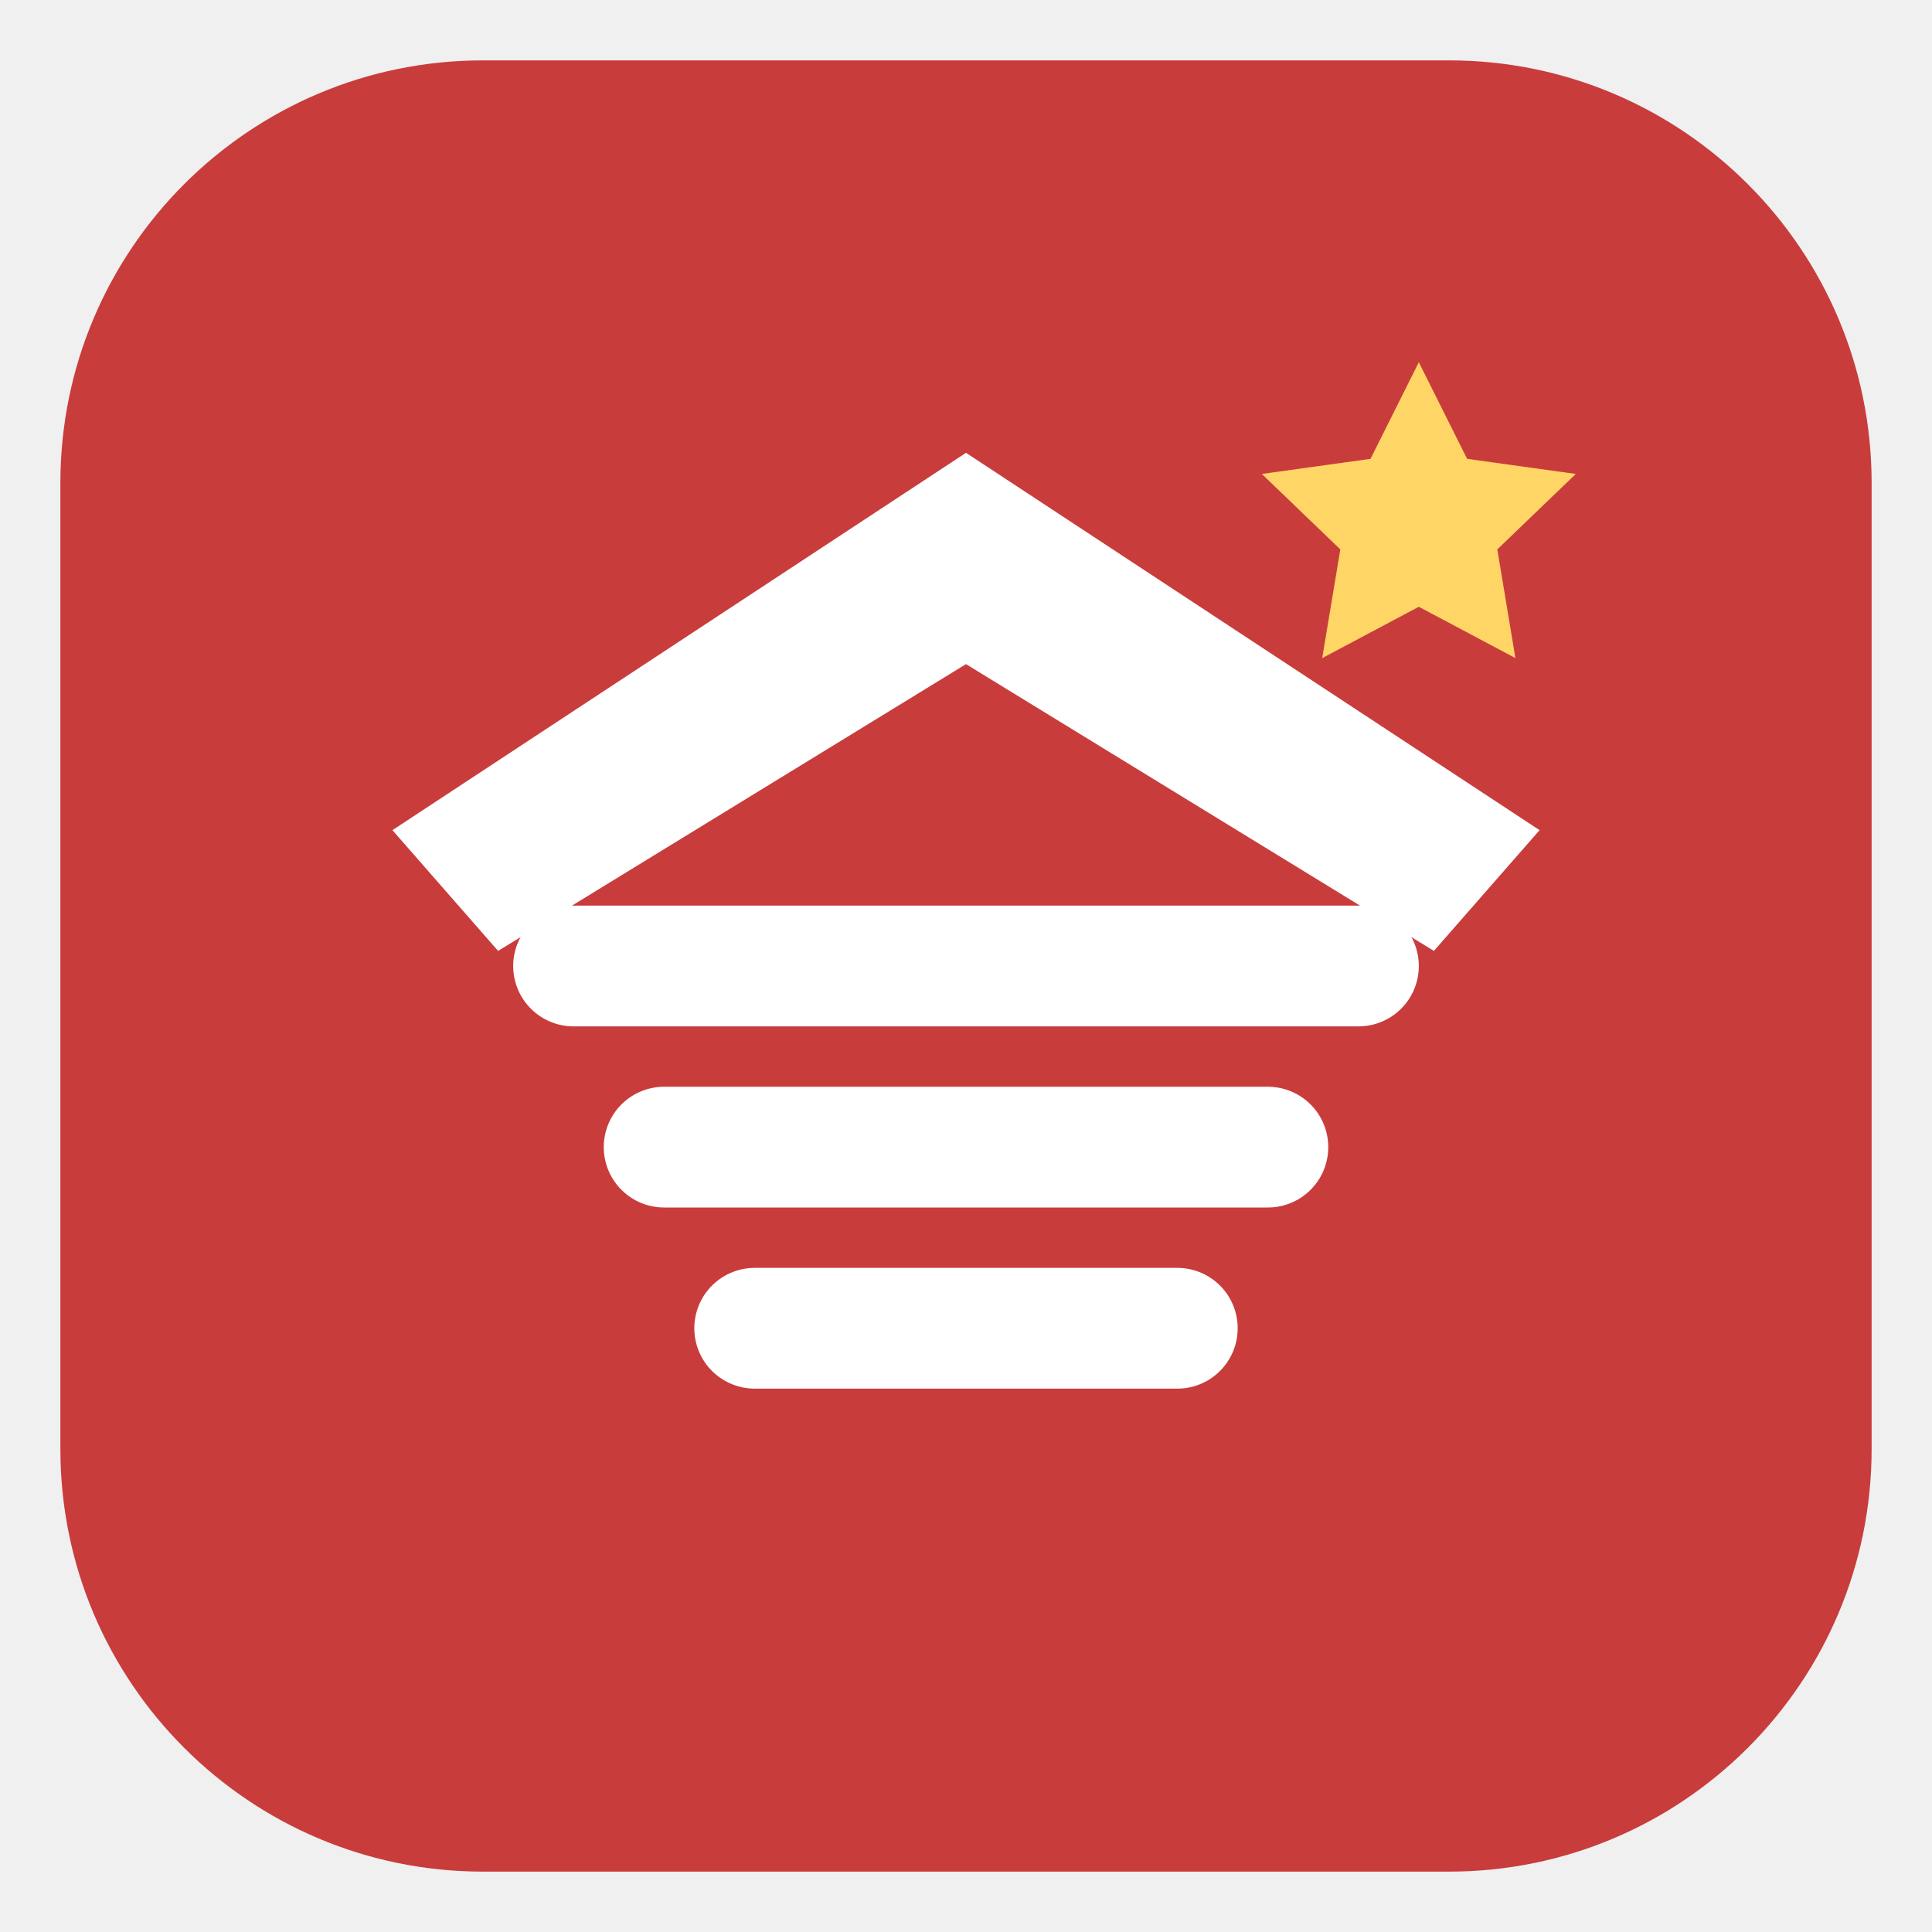
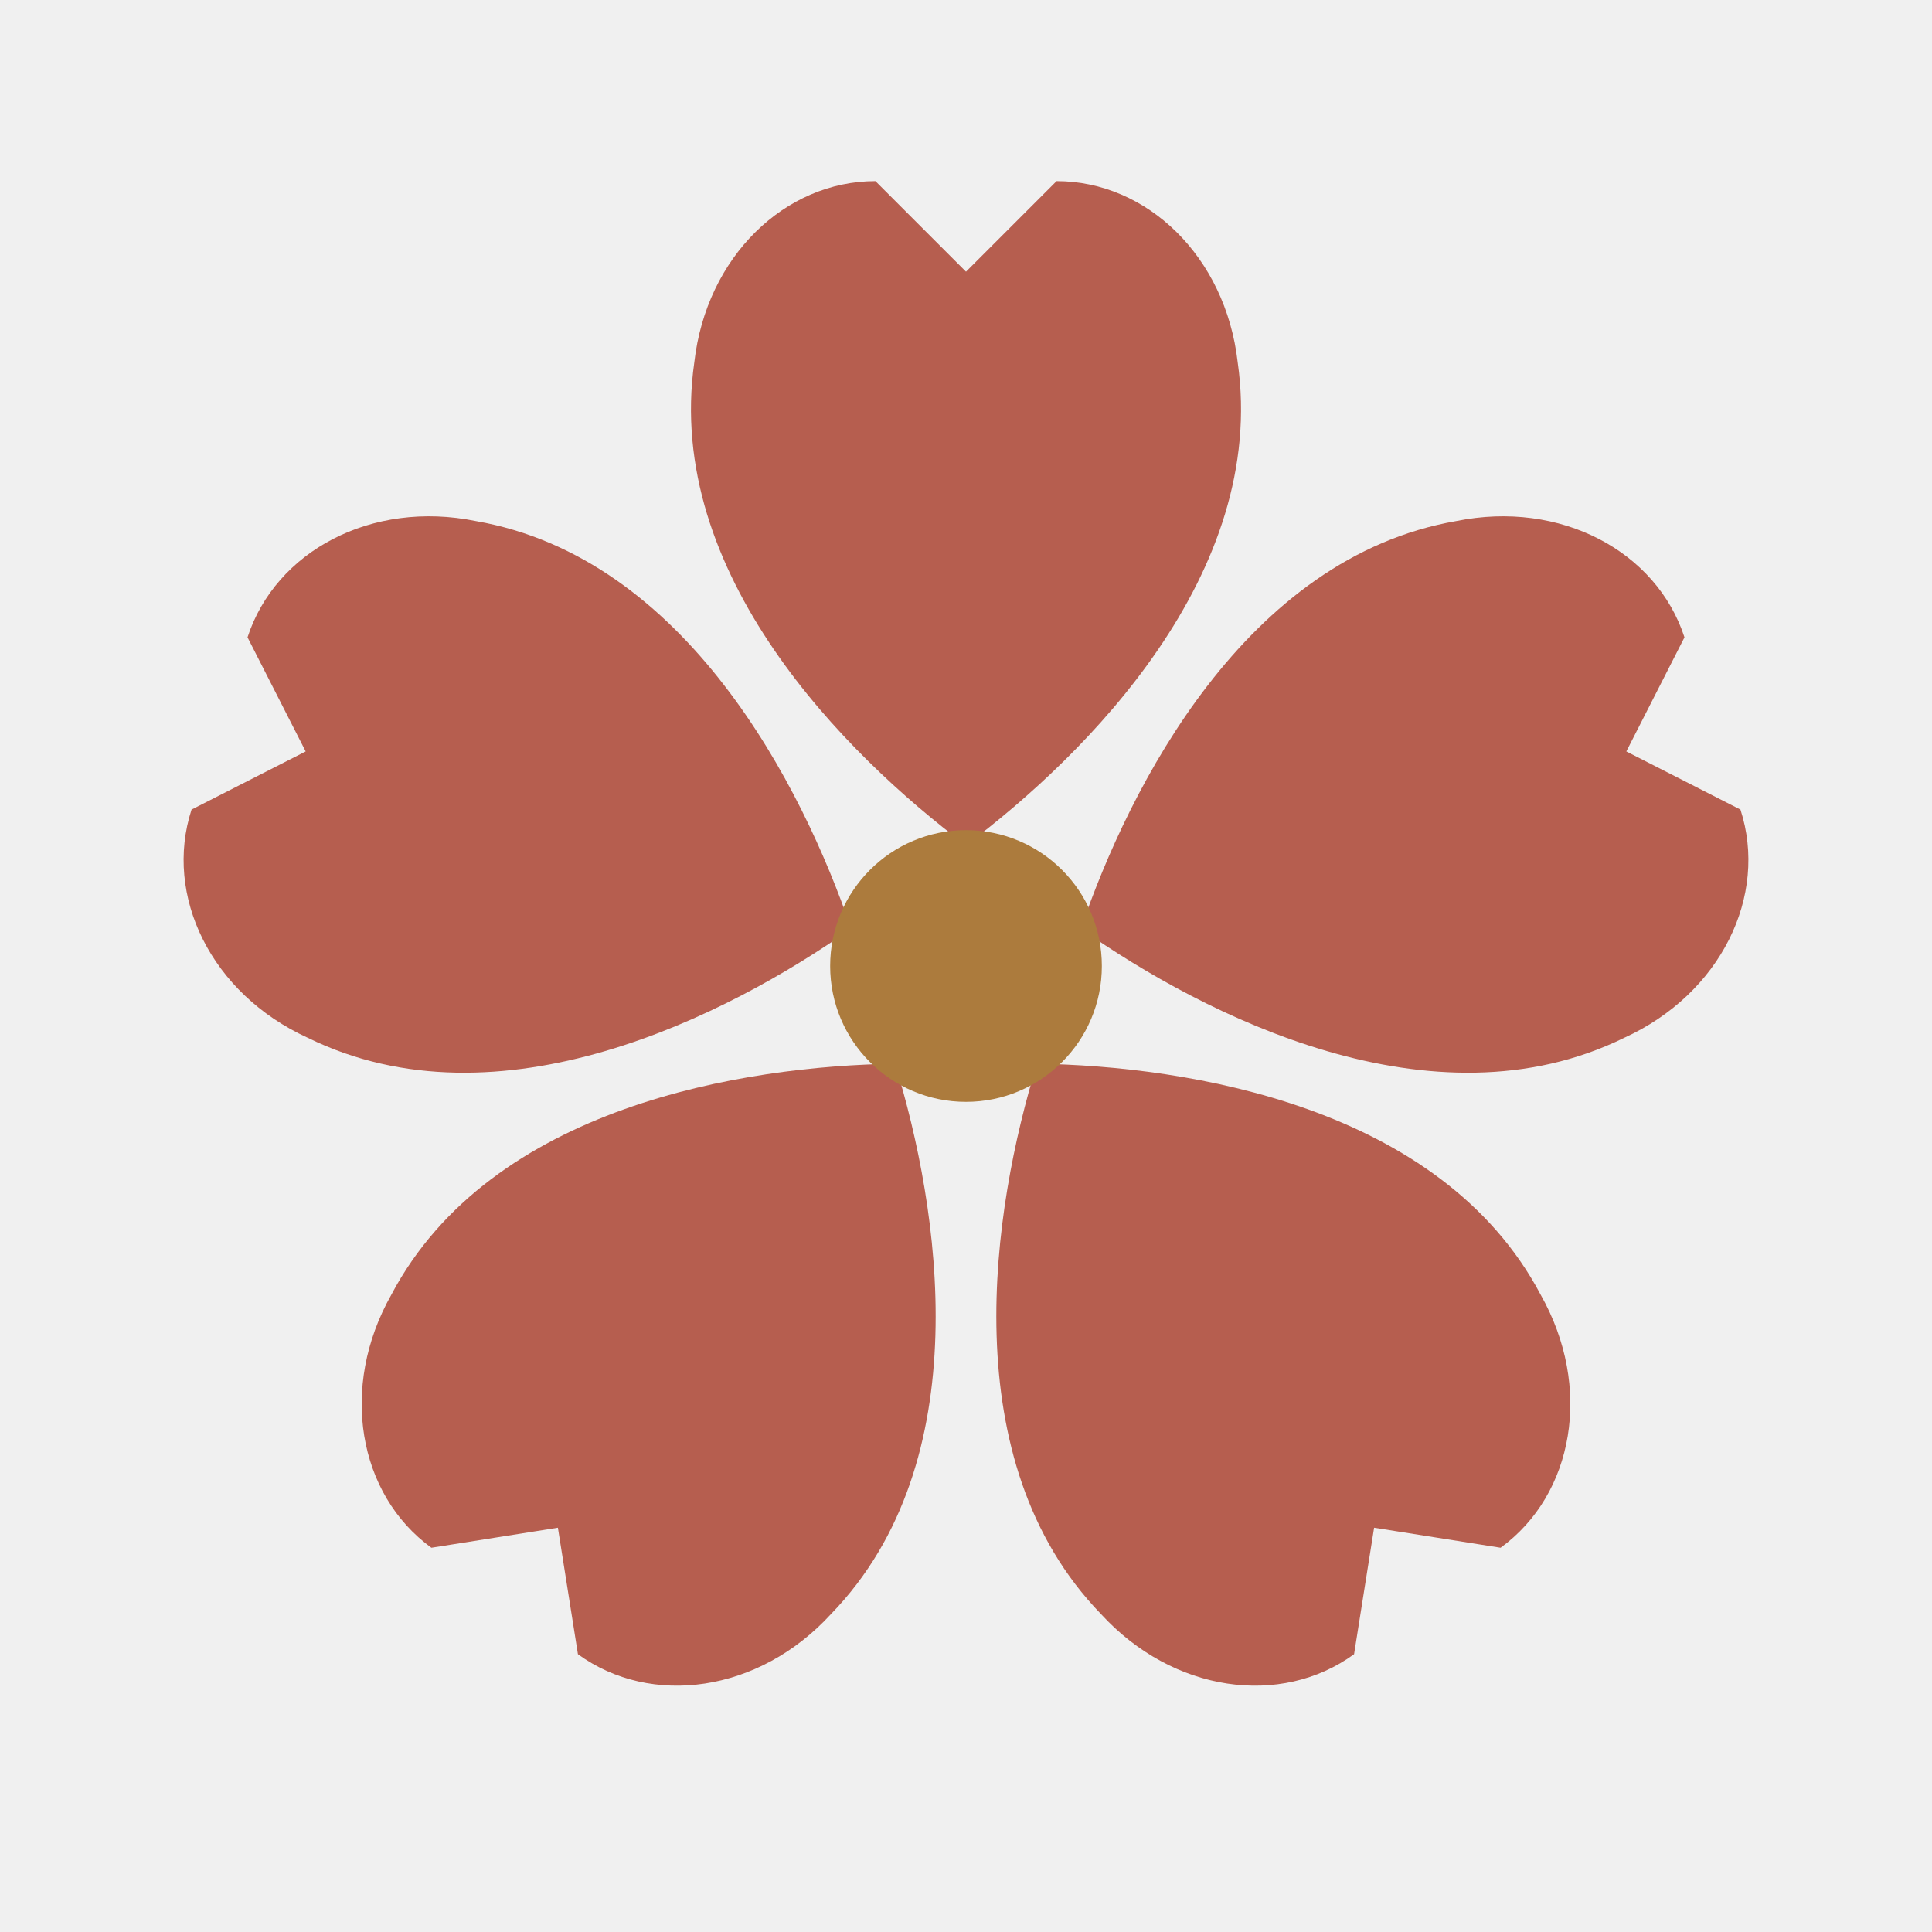
<svg xmlns="http://www.w3.org/2000/svg" viewBox="0 0 64 64">
-   <rect x="2" y="2" width="60" height="60" rx="14" fill="#c93c3c" />
-   <path d="M13 27.5 32 15l19 12.5-3.5 4L32 22 16.5 31.5 13 27.5Z" fill="#fff" />
-   <path d="M19 32h26M22 38h20M25 44h14" fill="none" stroke="#fff" stroke-width="4" stroke-linecap="round" />
-   <path d="m47 12 1.6 3.2 3.6.5-2.6 2.5.6 3.6-3.2-1.7-3.2 1.7.6-3.6-2.6-2.5 3.6-.5L47 12Z" fill="#ffd666" />
+   <style>
+     .petals { fill: #b65e4f; } .center { fill: #ac7b3d; }
+     @media (prefers-color-scheme: dark) { .petals { fill: #dda08c; } .center { fill: #f0d9a8; } }
+   </style>
+   <defs>
+     <path id="petal" d="M32 28C28 25 22 19 23 12C23.4 8.5 26 6 29 6L32 9L35 6C38 6 40.6 8.5 41 12C42 19 36 25 32 28Z" />
+   </defs>
+   <g class="petals">
+     <use href="#petal" />
+     <use href="#petal" transform="rotate(72 32 32)" />
+     <use href="#petal" transform="rotate(144 32 32)" />
+     <use href="#petal" transform="rotate(216 32 32)" />
+     <use href="#petal" transform="rotate(288 32 32)" />
+   </g>
+   <circle class="center" cx="32" cy="32" r="4.5" />
</svg>
